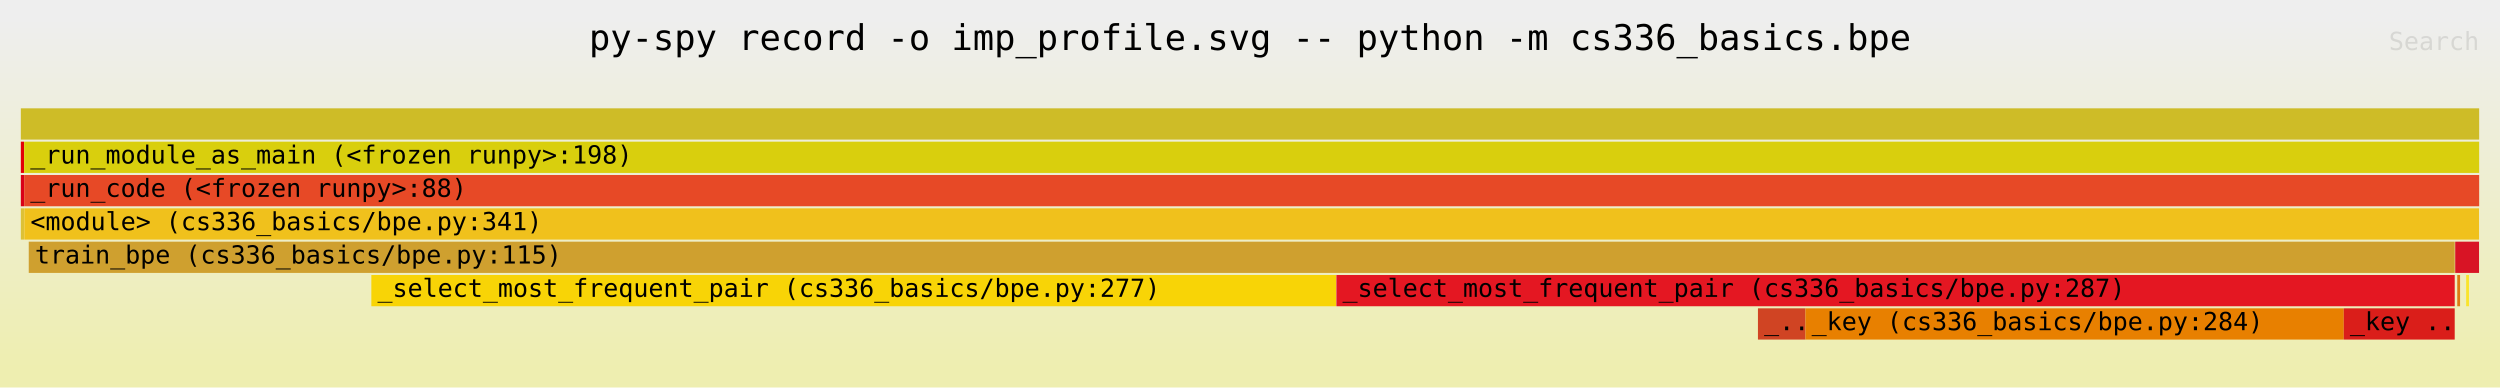
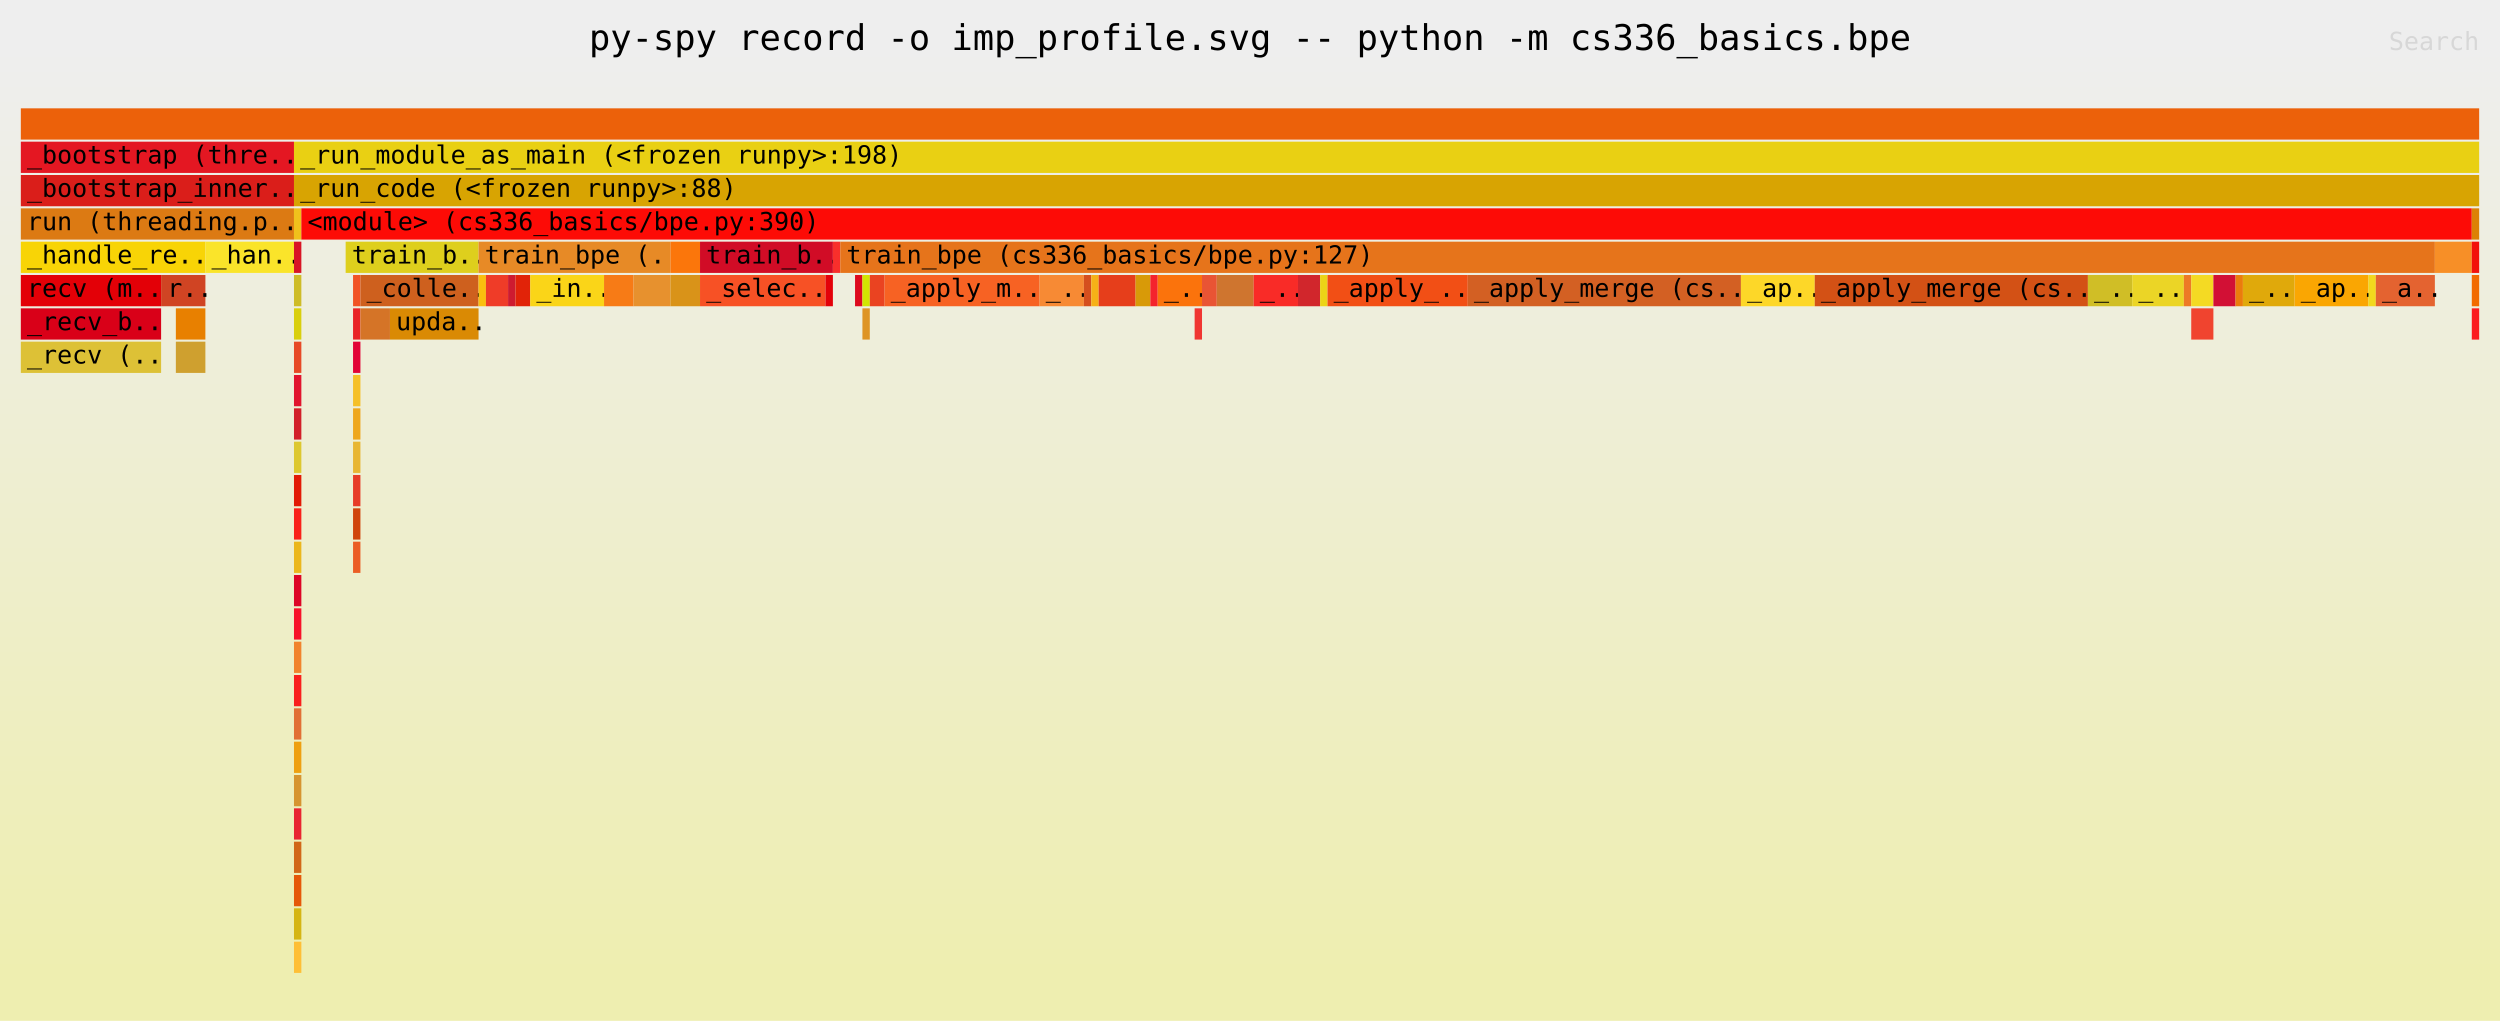
- <svg xmlns="http://www.w3.org/2000/svg" xmlns:ns1="http://github.com/jonhoo/inferno" version="1.1" width="1200" height="186" viewBox="0 0 1200 186">
+ <svg xmlns="http://www.w3.org/2000/svg" xmlns:ns1="http://github.com/jonhoo/inferno" version="1.1" width="1200" height="490" viewBox="0 0 1200 490">
  <defs>
    <linearGradient id="background" y1="0" y2="1" x1="0" x2="0">
      <stop stop-color="#eeeeee" offset="5%" />
      <stop stop-color="#eeeeb0" offset="95%" />
    </linearGradient>
  </defs>
  <style type="text/css">
text { font-family:monospace; font-size:12px }
#title { text-anchor:middle; font-size:17px; }
#matched { text-anchor:end; }
#search { text-anchor:end; opacity:0.1; cursor:pointer; }
#search:hover, #search.show { opacity:1; }
#subtitle { text-anchor:middle; font-color:rgb(160,160,160); }
#unzoom { cursor:pointer; }
#frames &gt; *:hover { stroke:black; stroke-width:0.5; cursor:pointer; }
.hide { display:none; }
.parent { opacity:0.5; }
</style>
-   <rect x="0" y="0" width="100%" height="186" fill="url(#background)" />
+   <rect x="0" y="0" width="100%" height="490" fill="url(#background)" />
  <text id="title" fill="rgb(0,0,0)" x="50%" y="24.00">py-spy record -o imp_profile.svg -- python -m cs336_basics.bpe</text>
  <text id="details" fill="rgb(0,0,0)" x="10" y="40.00"> </text>
  <text id="unzoom" class="hide" fill="rgb(0,0,0)" x="10" y="24.00">Reset Zoom</text>
  <text id="search" fill="rgb(0,0,0)" x="1190" y="24.00">Search</text>
-   <text id="matched" fill="rgb(0,0,0)" x="1190" y="175.00"> </text>
-   <svg id="frames" x="10" width="1180" total_samples="20206">
-     <g>
-       <rect x="0%" y="68" width="0.129%" height="15" fill="rgb(227,0,7)" ns1:x="0" ns1:w="26" />
-       <text x="0.25%" y="78.50" />
-     </g>
-     <g>
-       <rect x="0%" y="84" width="0.129%" height="15" fill="rgb(217,0,24)" ns1:x="0" ns1:w="26" />
-       <text x="0.25%" y="94.50" />
-     </g>
-     <g>
-       <rect x="0%" y="100" width="0.129%" height="15" fill="rgb(221,193,54)" ns1:x="0" ns1:w="26" />
-       <text x="0.25%" y="110.50" />
-     </g>
-     <g>
-       <rect x="14.258%" y="132" width="39.241%" height="15" fill="rgb(248,212,6)" ns1:x="2881" ns1:w="7929" />
-       <text x="14.508%" y="142.50">_select_most_frequent_pair (cs336_basics/bpe.py:277)</text>
-     </g>
-     <g>
-       <rect x="70.662%" y="148" width="1.935%" height="15" fill="rgb(208,68,35)" ns1:x="14278" ns1:w="391" />
-       <text x="70.912%" y="158.50">_..</text>
-     </g>
-     <g>
-       <rect x="72.597%" y="148" width="21.895%" height="15" fill="rgb(232,128,0)" ns1:x="14669" ns1:w="4424" />
-       <text x="72.847%" y="158.50">_key (cs336_basics/bpe.py:284)</text>
-     </g>
-     <g>
-       <rect x="0.322%" y="116" width="98.684%" height="15" fill="rgb(207,160,47)" ns1:x="65" ns1:w="19940" />
-       <text x="0.572%" y="126.50">train_bpe (cs336_basics/bpe.py:115)</text>
-     </g>
-     <g>
-       <rect x="53.514%" y="132" width="45.491%" height="15" fill="rgb(228,23,34)" ns1:x="10813" ns1:w="9192" />
-       <text x="53.764%" y="142.50">_select_most_frequent_pair (cs336_basics/bpe.py:287)</text>
-     </g>
-     <g>
-       <rect x="94.492%" y="148" width="4.513%" height="15" fill="rgb(218,30,26)" ns1:x="19093" ns1:w="912" />
-       <text x="94.742%" y="158.50">_key ..</text>
-     </g>
-     <g>
-       <rect x="99.109%" y="132" width="0.114%" height="15" fill="rgb(220,122,19)" ns1:x="20026" ns1:w="23" />
-       <text x="99.359%" y="142.50" />
-     </g>
-     <g>
-       <rect x="99.471%" y="132" width="0.114%" height="15" fill="rgb(250,228,42)" ns1:x="20099" ns1:w="23" />
-       <text x="99.721%" y="142.50" />
-     </g>
-     <g>
-       <rect x="0.139%" y="100" width="99.856%" height="15" fill="rgb(240,193,28)" ns1:x="28" ns1:w="20177" />
-       <text x="0.389%" y="110.50">&lt;module&gt; (cs336_basics/bpe.py:341)</text>
-     </g>
-     <g>
-       <rect x="99.025%" y="116" width="0.97%" height="15" fill="rgb(216,20,37)" ns1:x="20009" ns1:w="196" />
-       <text x="99.275%" y="126.50" />
-     </g>
-     <g>
-       <rect x="0%" y="52" width="100%" height="15" fill="rgb(206,188,39)" ns1:x="0" ns1:w="20206" />
+   <text id="matched" fill="rgb(0,0,0)" x="1190" y="479.00"> </text>
+   <svg id="frames" x="10" width="1180" total_samples="333">
+     <g>
+       <rect x="0%" y="132" width="5.706%" height="15" fill="rgb(227,0,7)" ns1:x="0" ns1:w="19" />
+       <text x="0.25%" y="142.50">recv (m..</text>
+     </g>
+     <g>
+       <rect x="0%" y="148" width="5.706%" height="15" fill="rgb(217,0,24)" ns1:x="0" ns1:w="19" />
+       <text x="0.25%" y="158.50">_recv_b..</text>
+     </g>
+     <g>
+       <rect x="0%" y="164" width="5.706%" height="15" fill="rgb(221,193,54)" ns1:x="0" ns1:w="19" />
+       <text x="0.25%" y="174.50">_recv (..</text>
+     </g>
+     <g>
+       <rect x="0%" y="116" width="7.508%" height="15" fill="rgb(248,212,6)" ns1:x="0" ns1:w="25" />
+       <text x="0.25%" y="126.50">_handle_re..</text>
+     </g>
+     <g>
+       <rect x="5.706%" y="132" width="1.802%" height="15" fill="rgb(208,68,35)" ns1:x="19" ns1:w="6" />
+       <text x="5.956%" y="142.50">r..</text>
+     </g>
+     <g>
+       <rect x="6.306%" y="148" width="1.201%" height="15" fill="rgb(232,128,0)" ns1:x="21" ns1:w="4" />
+       <text x="6.556%" y="158.50" />
+     </g>
+     <g>
+       <rect x="6.306%" y="164" width="1.201%" height="15" fill="rgb(207,160,47)" ns1:x="21" ns1:w="4" />
+       <text x="6.556%" y="174.50" />
+     </g>
+     <g>
+       <rect x="0%" y="68" width="11.111%" height="15" fill="rgb(228,23,34)" ns1:x="0" ns1:w="37" />
+       <text x="0.25%" y="78.50">_bootstrap (thre..</text>
+     </g>
+     <g>
+       <rect x="0%" y="84" width="11.111%" height="15" fill="rgb(218,30,26)" ns1:x="0" ns1:w="37" />
+       <text x="0.25%" y="94.50">_bootstrap_inner..</text>
+     </g>
+     <g>
+       <rect x="0%" y="100" width="11.111%" height="15" fill="rgb(220,122,19)" ns1:x="0" ns1:w="37" />
+       <text x="0.25%" y="110.50">run (threading.p..</text>
+     </g>
+     <g>
+       <rect x="7.508%" y="116" width="3.604%" height="15" fill="rgb(250,228,42)" ns1:x="25" ns1:w="12" />
+       <text x="7.758%" y="126.50">_han..</text>
+     </g>
+     <g>
+       <rect x="11.111%" y="100" width="0.3%" height="15" fill="rgb(240,193,28)" ns1:x="37" ns1:w="1" />
+       <text x="11.361%" y="110.50" />
+     </g>
+     <g>
+       <rect x="11.111%" y="116" width="0.3%" height="15" fill="rgb(216,20,37)" ns1:x="37" ns1:w="1" />
+       <text x="11.361%" y="126.50" />
+     </g>
+     <g>
+       <rect x="11.111%" y="132" width="0.3%" height="15" fill="rgb(206,188,39)" ns1:x="37" ns1:w="1" />
+       <text x="11.361%" y="142.50" />
+     </g>
+     <g>
+       <rect x="11.111%" y="148" width="0.3%" height="15" fill="rgb(217,207,13)" ns1:x="37" ns1:w="1" />
+       <text x="11.361%" y="158.50" />
+     </g>
+     <g>
+       <rect x="11.111%" y="164" width="0.3%" height="15" fill="rgb(231,73,38)" ns1:x="37" ns1:w="1" />
+       <text x="11.361%" y="174.50" />
+     </g>
+     <g>
+       <rect x="11.111%" y="180" width="0.3%" height="15" fill="rgb(225,20,46)" ns1:x="37" ns1:w="1" />
+       <text x="11.361%" y="190.50" />
+     </g>
+     <g>
+       <rect x="11.111%" y="196" width="0.3%" height="15" fill="rgb(210,31,41)" ns1:x="37" ns1:w="1" />
+       <text x="11.361%" y="206.50" />
+     </g>
+     <g>
+       <rect x="11.111%" y="212" width="0.3%" height="15" fill="rgb(221,200,47)" ns1:x="37" ns1:w="1" />
+       <text x="11.361%" y="222.50" />
+     </g>
+     <g>
+       <rect x="11.111%" y="228" width="0.3%" height="15" fill="rgb(226,26,5)" ns1:x="37" ns1:w="1" />
+       <text x="11.361%" y="238.50" />
+     </g>
+     <g>
+       <rect x="11.111%" y="244" width="0.3%" height="15" fill="rgb(249,33,26)" ns1:x="37" ns1:w="1" />
+       <text x="11.361%" y="254.50" />
+     </g>
+     <g>
+       <rect x="11.111%" y="260" width="0.3%" height="15" fill="rgb(235,183,28)" ns1:x="37" ns1:w="1" />
+       <text x="11.361%" y="270.50" />
+     </g>
+     <g>
+       <rect x="11.111%" y="276" width="0.3%" height="15" fill="rgb(221,5,38)" ns1:x="37" ns1:w="1" />
+       <text x="11.361%" y="286.50" />
+     </g>
+     <g>
+       <rect x="11.111%" y="292" width="0.3%" height="15" fill="rgb(247,18,42)" ns1:x="37" ns1:w="1" />
+       <text x="11.361%" y="302.50" />
+     </g>
+     <g>
+       <rect x="11.111%" y="308" width="0.3%" height="15" fill="rgb(241,131,45)" ns1:x="37" ns1:w="1" />
+       <text x="11.361%" y="318.50" />
+     </g>
+     <g>
+       <rect x="11.111%" y="324" width="0.3%" height="15" fill="rgb(249,31,29)" ns1:x="37" ns1:w="1" />
+       <text x="11.361%" y="334.50" />
+     </g>
+     <g>
+       <rect x="11.111%" y="340" width="0.3%" height="15" fill="rgb(225,111,53)" ns1:x="37" ns1:w="1" />
+       <text x="11.361%" y="350.50" />
+     </g>
+     <g>
+       <rect x="11.111%" y="356" width="0.3%" height="15" fill="rgb(238,160,17)" ns1:x="37" ns1:w="1" />
+       <text x="11.361%" y="366.50" />
+     </g>
+     <g>
+       <rect x="11.111%" y="372" width="0.3%" height="15" fill="rgb(214,148,48)" ns1:x="37" ns1:w="1" />
+       <text x="11.361%" y="382.50" />
+     </g>
+     <g>
+       <rect x="11.111%" y="388" width="0.3%" height="15" fill="rgb(232,36,49)" ns1:x="37" ns1:w="1" />
+       <text x="11.361%" y="398.50" />
+     </g>
+     <g>
+       <rect x="11.111%" y="404" width="0.3%" height="15" fill="rgb(209,103,24)" ns1:x="37" ns1:w="1" />
+       <text x="11.361%" y="414.50" />
+     </g>
+     <g>
+       <rect x="11.111%" y="420" width="0.3%" height="15" fill="rgb(229,88,8)" ns1:x="37" ns1:w="1" />
+       <text x="11.361%" y="430.50" />
+     </g>
+     <g>
+       <rect x="11.111%" y="436" width="0.3%" height="15" fill="rgb(213,181,19)" ns1:x="37" ns1:w="1" />
+       <text x="11.361%" y="446.50" />
+     </g>
+     <g>
+       <rect x="11.111%" y="452" width="0.3%" height="15" fill="rgb(254,191,54)" ns1:x="37" ns1:w="1" />
+       <text x="11.361%" y="462.50" />
+     </g>
+     <g>
+       <rect x="13.514%" y="132" width="0.3%" height="15" fill="rgb(241,83,37)" ns1:x="45" ns1:w="1" />
+       <text x="13.764%" y="142.50" />
+     </g>
+     <g>
+       <rect x="13.514%" y="148" width="0.3%" height="15" fill="rgb(233,36,39)" ns1:x="45" ns1:w="1" />
+       <text x="13.764%" y="158.50" />
+     </g>
+     <g>
+       <rect x="13.514%" y="164" width="0.3%" height="15" fill="rgb(226,3,54)" ns1:x="45" ns1:w="1" />
+       <text x="13.764%" y="174.50" />
+     </g>
+     <g>
+       <rect x="13.514%" y="180" width="0.3%" height="15" fill="rgb(245,192,40)" ns1:x="45" ns1:w="1" />
+       <text x="13.764%" y="190.50" />
+     </g>
+     <g>
+       <rect x="13.514%" y="196" width="0.3%" height="15" fill="rgb(238,167,29)" ns1:x="45" ns1:w="1" />
+       <text x="13.764%" y="206.50" />
+     </g>
+     <g>
+       <rect x="13.514%" y="212" width="0.3%" height="15" fill="rgb(232,182,51)" ns1:x="45" ns1:w="1" />
+       <text x="13.764%" y="222.50" />
+     </g>
+     <g>
+       <rect x="13.514%" y="228" width="0.3%" height="15" fill="rgb(231,60,39)" ns1:x="45" ns1:w="1" />
+       <text x="13.764%" y="238.50" />
+     </g>
+     <g>
+       <rect x="13.514%" y="244" width="0.3%" height="15" fill="rgb(208,69,12)" ns1:x="45" ns1:w="1" />
+       <text x="13.764%" y="254.50" />
+     </g>
+     <g>
+       <rect x="13.514%" y="260" width="0.3%" height="15" fill="rgb(235,93,37)" ns1:x="45" ns1:w="1" />
+       <text x="13.764%" y="270.50" />
+     </g>
+     <g>
+       <rect x="13.814%" y="148" width="1.201%" height="15" fill="rgb(213,116,39)" ns1:x="46" ns1:w="4" />
+       <text x="14.064%" y="158.50" />
+     </g>
+     <g>
+       <rect x="13.213%" y="116" width="5.405%" height="15" fill="rgb(222,207,29)" ns1:x="44" ns1:w="18" />
+       <text x="13.463%" y="126.50">train_b..</text>
+     </g>
+     <g>
+       <rect x="13.814%" y="132" width="4.805%" height="15" fill="rgb(206,96,30)" ns1:x="46" ns1:w="16" />
+       <text x="14.064%" y="142.50">_colle..</text>
+     </g>
+     <g>
+       <rect x="15.015%" y="148" width="3.604%" height="15" fill="rgb(218,138,4)" ns1:x="50" ns1:w="12" />
+       <text x="15.265%" y="158.50">upda..</text>
+     </g>
+     <g>
+       <rect x="18.619%" y="132" width="0.3%" height="15" fill="rgb(250,191,14)" ns1:x="62" ns1:w="1" />
+       <text x="18.869%" y="142.50" />
+     </g>
+     <g>
+       <rect x="18.919%" y="132" width="0.901%" height="15" fill="rgb(239,60,40)" ns1:x="63" ns1:w="3" />
+       <text x="19.169%" y="142.50" />
+     </g>
+     <g>
+       <rect x="19.82%" y="132" width="0.3%" height="15" fill="rgb(206,27,48)" ns1:x="66" ns1:w="1" />
+       <text x="20.07%" y="142.50" />
+     </g>
+     <g>
+       <rect x="20.12%" y="132" width="0.601%" height="15" fill="rgb(225,35,8)" ns1:x="67" ns1:w="2" />
+       <text x="20.37%" y="142.50" />
+     </g>
+     <g>
+       <rect x="20.721%" y="132" width="3.003%" height="15" fill="rgb(250,213,24)" ns1:x="69" ns1:w="10" />
+       <text x="20.971%" y="142.50">_in..</text>
+     </g>
+     <g>
+       <rect x="23.724%" y="132" width="1.201%" height="15" fill="rgb(247,123,22)" ns1:x="79" ns1:w="4" />
+       <text x="23.974%" y="142.50" />
+     </g>
+     <g>
+       <rect x="18.619%" y="116" width="7.808%" height="15" fill="rgb(231,138,38)" ns1:x="62" ns1:w="26" />
+       <text x="18.869%" y="126.50">train_bpe (..</text>
+     </g>
+     <g>
+       <rect x="24.925%" y="132" width="1.502%" height="15" fill="rgb(231,145,46)" ns1:x="83" ns1:w="5" />
+       <text x="25.175%" y="142.50" />
+     </g>
+     <g>
+       <rect x="26.426%" y="116" width="1.201%" height="15" fill="rgb(251,118,11)" ns1:x="88" ns1:w="4" />
+       <text x="26.676%" y="126.50" />
+     </g>
+     <g>
+       <rect x="26.426%" y="132" width="1.201%" height="15" fill="rgb(217,147,25)" ns1:x="88" ns1:w="4" />
+       <text x="26.676%" y="142.50" />
+     </g>
+     <g>
+       <rect x="27.628%" y="132" width="5.105%" height="15" fill="rgb(247,81,37)" ns1:x="92" ns1:w="17" />
+       <text x="27.878%" y="142.50">_selec..</text>
+     </g>
+     <g>
+       <rect x="27.628%" y="116" width="5.405%" height="15" fill="rgb(209,12,38)" ns1:x="92" ns1:w="18" />
+       <text x="27.878%" y="126.50">train_b..</text>
+     </g>
+     <g>
+       <rect x="32.733%" y="132" width="0.3%" height="15" fill="rgb(227,1,9)" ns1:x="109" ns1:w="1" />
+       <text x="32.983%" y="142.50" />
+     </g>
+     <g>
+       <rect x="33.033%" y="116" width="0.3%" height="15" fill="rgb(248,47,43)" ns1:x="110" ns1:w="1" />
+       <text x="33.283%" y="126.50" />
+     </g>
+     <g>
+       <rect x="33.934%" y="132" width="0.3%" height="15" fill="rgb(221,10,30)" ns1:x="113" ns1:w="1" />
+       <text x="34.184%" y="142.50" />
+     </g>
+     <g>
+       <rect x="34.234%" y="132" width="0.3%" height="15" fill="rgb(210,229,1)" ns1:x="114" ns1:w="1" />
+       <text x="34.484%" y="142.50" />
+     </g>
+     <g>
+       <rect x="34.234%" y="148" width="0.3%" height="15" fill="rgb(222,148,37)" ns1:x="114" ns1:w="1" />
+       <text x="34.484%" y="158.50" />
+     </g>
+     <g>
+       <rect x="34.535%" y="132" width="0.601%" height="15" fill="rgb(234,67,33)" ns1:x="115" ns1:w="2" />
+       <text x="34.785%" y="142.50" />
+     </g>
+     <g>
+       <rect x="35.135%" y="132" width="6.306%" height="15" fill="rgb(247,98,35)" ns1:x="117" ns1:w="21" />
+       <text x="35.385%" y="142.50">_apply_m..</text>
+     </g>
+     <g>
+       <rect x="41.441%" y="132" width="1.802%" height="15" fill="rgb(247,138,52)" ns1:x="138" ns1:w="6" />
+       <text x="41.691%" y="142.50">_..</text>
+     </g>
+     <g>
+       <rect x="43.243%" y="132" width="0.3%" height="15" fill="rgb(213,79,30)" ns1:x="144" ns1:w="1" />
+       <text x="43.493%" y="142.50" />
+     </g>
+     <g>
+       <rect x="43.544%" y="132" width="0.3%" height="15" fill="rgb(246,177,23)" ns1:x="145" ns1:w="1" />
+       <text x="43.794%" y="142.50" />
+     </g>
+     <g>
+       <rect x="43.844%" y="132" width="1.502%" height="15" fill="rgb(230,62,27)" ns1:x="146" ns1:w="5" />
+       <text x="44.094%" y="142.50" />
+     </g>
+     <g>
+       <rect x="45.345%" y="132" width="0.601%" height="15" fill="rgb(216,154,8)" ns1:x="151" ns1:w="2" />
+       <text x="45.595%" y="142.50" />
+     </g>
+     <g>
+       <rect x="45.946%" y="132" width="0.3%" height="15" fill="rgb(244,35,45)" ns1:x="153" ns1:w="1" />
+       <text x="46.196%" y="142.50" />
+     </g>
+     <g>
+       <rect x="46.246%" y="132" width="1.802%" height="15" fill="rgb(251,115,12)" ns1:x="154" ns1:w="6" />
+       <text x="46.496%" y="142.50">_..</text>
+     </g>
+     <g>
+       <rect x="47.748%" y="148" width="0.3%" height="15" fill="rgb(240,54,50)" ns1:x="159" ns1:w="1" />
+       <text x="47.998%" y="158.50" />
+     </g>
+     <g>
+       <rect x="48.048%" y="132" width="0.601%" height="15" fill="rgb(233,84,52)" ns1:x="160" ns1:w="2" />
+       <text x="48.298%" y="142.50" />
+     </g>
+     <g>
+       <rect x="48.649%" y="132" width="1.502%" height="15" fill="rgb(207,117,47)" ns1:x="162" ns1:w="5" />
+       <text x="48.899%" y="142.50" />
+     </g>
+     <g>
+       <rect x="50.15%" y="132" width="1.802%" height="15" fill="rgb(249,43,39)" ns1:x="167" ns1:w="6" />
+       <text x="50.4%" y="142.50">_..</text>
+     </g>
+     <g>
+       <rect x="51.952%" y="132" width="0.901%" height="15" fill="rgb(209,38,44)" ns1:x="173" ns1:w="3" />
+       <text x="52.202%" y="142.50" />
+     </g>
+     <g>
+       <rect x="52.853%" y="132" width="0.3%" height="15" fill="rgb(236,212,23)" ns1:x="176" ns1:w="1" />
+       <text x="53.103%" y="142.50" />
+     </g>
+     <g>
+       <rect x="53.153%" y="132" width="5.706%" height="15" fill="rgb(242,79,21)" ns1:x="177" ns1:w="19" />
+       <text x="53.403%" y="142.50">_apply_..</text>
+     </g>
+     <g>
+       <rect x="58.859%" y="132" width="11.111%" height="15" fill="rgb(211,96,35)" ns1:x="196" ns1:w="37" />
+       <text x="59.109%" y="142.50">_apply_merge (cs..</text>
+     </g>
+     <g>
+       <rect x="69.97%" y="132" width="3.003%" height="15" fill="rgb(253,215,40)" ns1:x="233" ns1:w="10" />
+       <text x="70.22%" y="142.50">_ap..</text>
+     </g>
+     <g>
+       <rect x="72.973%" y="132" width="11.111%" height="15" fill="rgb(211,81,21)" ns1:x="243" ns1:w="37" />
+       <text x="73.223%" y="142.50">_apply_merge (cs..</text>
+     </g>
+     <g>
+       <rect x="84.084%" y="132" width="1.802%" height="15" fill="rgb(208,190,38)" ns1:x="280" ns1:w="6" />
+       <text x="84.334%" y="142.50">_..</text>
+     </g>
+     <g>
+       <rect x="85.886%" y="132" width="2.102%" height="15" fill="rgb(235,213,38)" ns1:x="286" ns1:w="7" />
+       <text x="86.136%" y="142.50">_..</text>
+     </g>
+     <g>
+       <rect x="87.988%" y="132" width="0.3%" height="15" fill="rgb(237,122,38)" ns1:x="293" ns1:w="1" />
+       <text x="88.238%" y="142.50" />
+     </g>
+     <g>
+       <rect x="88.288%" y="132" width="0.901%" height="15" fill="rgb(244,218,35)" ns1:x="294" ns1:w="3" />
+       <text x="88.538%" y="142.50" />
+     </g>
+     <g>
+       <rect x="88.288%" y="148" width="0.901%" height="15" fill="rgb(240,68,47)" ns1:x="294" ns1:w="3" />
+       <text x="88.538%" y="158.50" />
+     </g>
+     <g>
+       <rect x="89.189%" y="132" width="0.901%" height="15" fill="rgb(210,16,53)" ns1:x="297" ns1:w="3" />
+       <text x="89.439%" y="142.50" />
+     </g>
+     <g>
+       <rect x="90.09%" y="132" width="0.3%" height="15" fill="rgb(235,124,12)" ns1:x="300" ns1:w="1" />
+       <text x="90.34%" y="142.50" />
+     </g>
+     <g>
+       <rect x="90.39%" y="132" width="2.102%" height="15" fill="rgb(224,169,11)" ns1:x="301" ns1:w="7" />
+       <text x="90.64%" y="142.50">_..</text>
+     </g>
+     <g>
+       <rect x="92.493%" y="132" width="3.003%" height="15" fill="rgb(250,166,2)" ns1:x="308" ns1:w="10" />
+       <text x="92.743%" y="142.50">_ap..</text>
+     </g>
+     <g>
+       <rect x="95.496%" y="132" width="0.3%" height="15" fill="rgb(242,216,29)" ns1:x="318" ns1:w="1" />
+       <text x="95.746%" y="142.50" />
+     </g>
+     <g>
+       <rect x="33.333%" y="116" width="64.865%" height="15" fill="rgb(230,116,27)" ns1:x="111" ns1:w="216" />
+       <text x="33.583%" y="126.50">train_bpe (cs336_basics/bpe.py:127)</text>
+     </g>
+     <g>
+       <rect x="95.796%" y="132" width="2.402%" height="15" fill="rgb(228,99,48)" ns1:x="319" ns1:w="8" />
+       <text x="96.046%" y="142.50">_a..</text>
+     </g>
+     <g>
+       <rect x="11.411%" y="100" width="88.288%" height="15" fill="rgb(253,11,6)" ns1:x="38" ns1:w="294" />
+       <text x="11.661%" y="110.50">&lt;module&gt; (cs336_basics/bpe.py:390)</text>
+     </g>
+     <g>
+       <rect x="98.198%" y="116" width="1.502%" height="15" fill="rgb(247,143,39)" ns1:x="327" ns1:w="5" />
+       <text x="98.448%" y="126.50" />
+     </g>
+     <g>
+       <rect x="0%" y="52" width="100%" height="15" fill="rgb(236,97,10)" ns1:x="0" ns1:w="333" />
      <text x="0.25%" y="62.50" />
    </g>
    <g>
-       <rect x="0.134%" y="68" width="99.866%" height="15" fill="rgb(217,207,13)" ns1:x="27" ns1:w="20179" />
-       <text x="0.384%" y="78.50">_run_module_as_main (&lt;frozen runpy&gt;:198)</text>
-     </g>
-     <g>
-       <rect x="0.134%" y="84" width="99.866%" height="15" fill="rgb(231,73,38)" ns1:x="27" ns1:w="20179" />
-       <text x="0.384%" y="94.50">_run_code (&lt;frozen runpy&gt;:88)</text>
+       <rect x="11.111%" y="68" width="88.889%" height="15" fill="rgb(233,208,19)" ns1:x="37" ns1:w="296" />
+       <text x="11.361%" y="78.50">_run_module_as_main (&lt;frozen runpy&gt;:198)</text>
+     </g>
+     <g>
+       <rect x="11.111%" y="84" width="88.889%" height="15" fill="rgb(216,164,2)" ns1:x="37" ns1:w="296" />
+       <text x="11.361%" y="94.50">_run_code (&lt;frozen runpy&gt;:88)</text>
+     </g>
+     <g>
+       <rect x="99.7%" y="100" width="0.3%" height="15" fill="rgb(220,129,5)" ns1:x="332" ns1:w="1" />
+       <text x="99.95%" y="110.50" />
+     </g>
+     <g>
+       <rect x="99.7%" y="116" width="0.3%" height="15" fill="rgb(242,17,10)" ns1:x="332" ns1:w="1" />
+       <text x="99.95%" y="126.50" />
+     </g>
+     <g>
+       <rect x="99.7%" y="132" width="0.3%" height="15" fill="rgb(242,107,0)" ns1:x="332" ns1:w="1" />
+       <text x="99.95%" y="142.50" />
+     </g>
+     <g>
+       <rect x="99.7%" y="148" width="0.3%" height="15" fill="rgb(251,28,31)" ns1:x="332" ns1:w="1" />
+       <text x="99.95%" y="158.50" />
    </g>
  </svg>
</svg>
